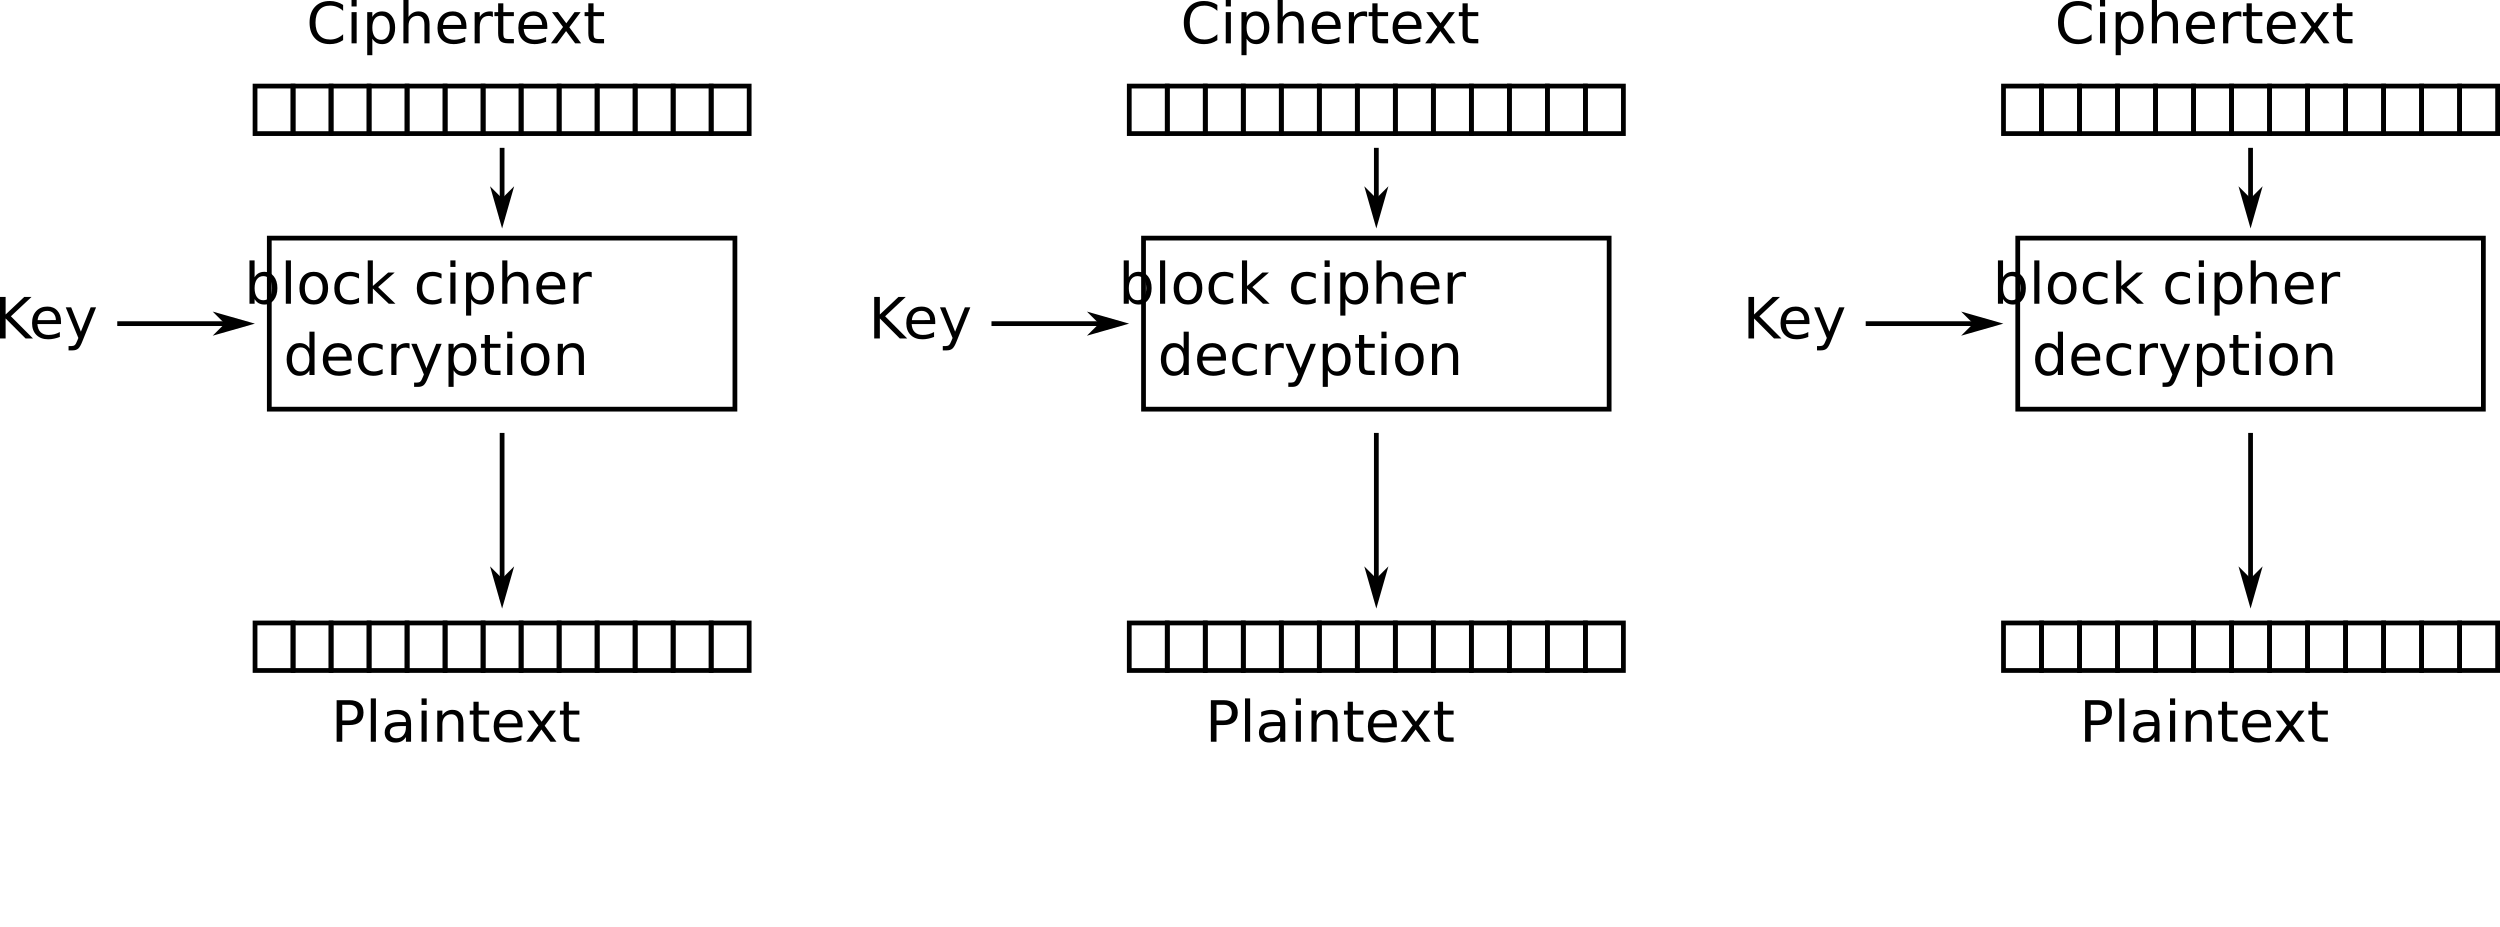
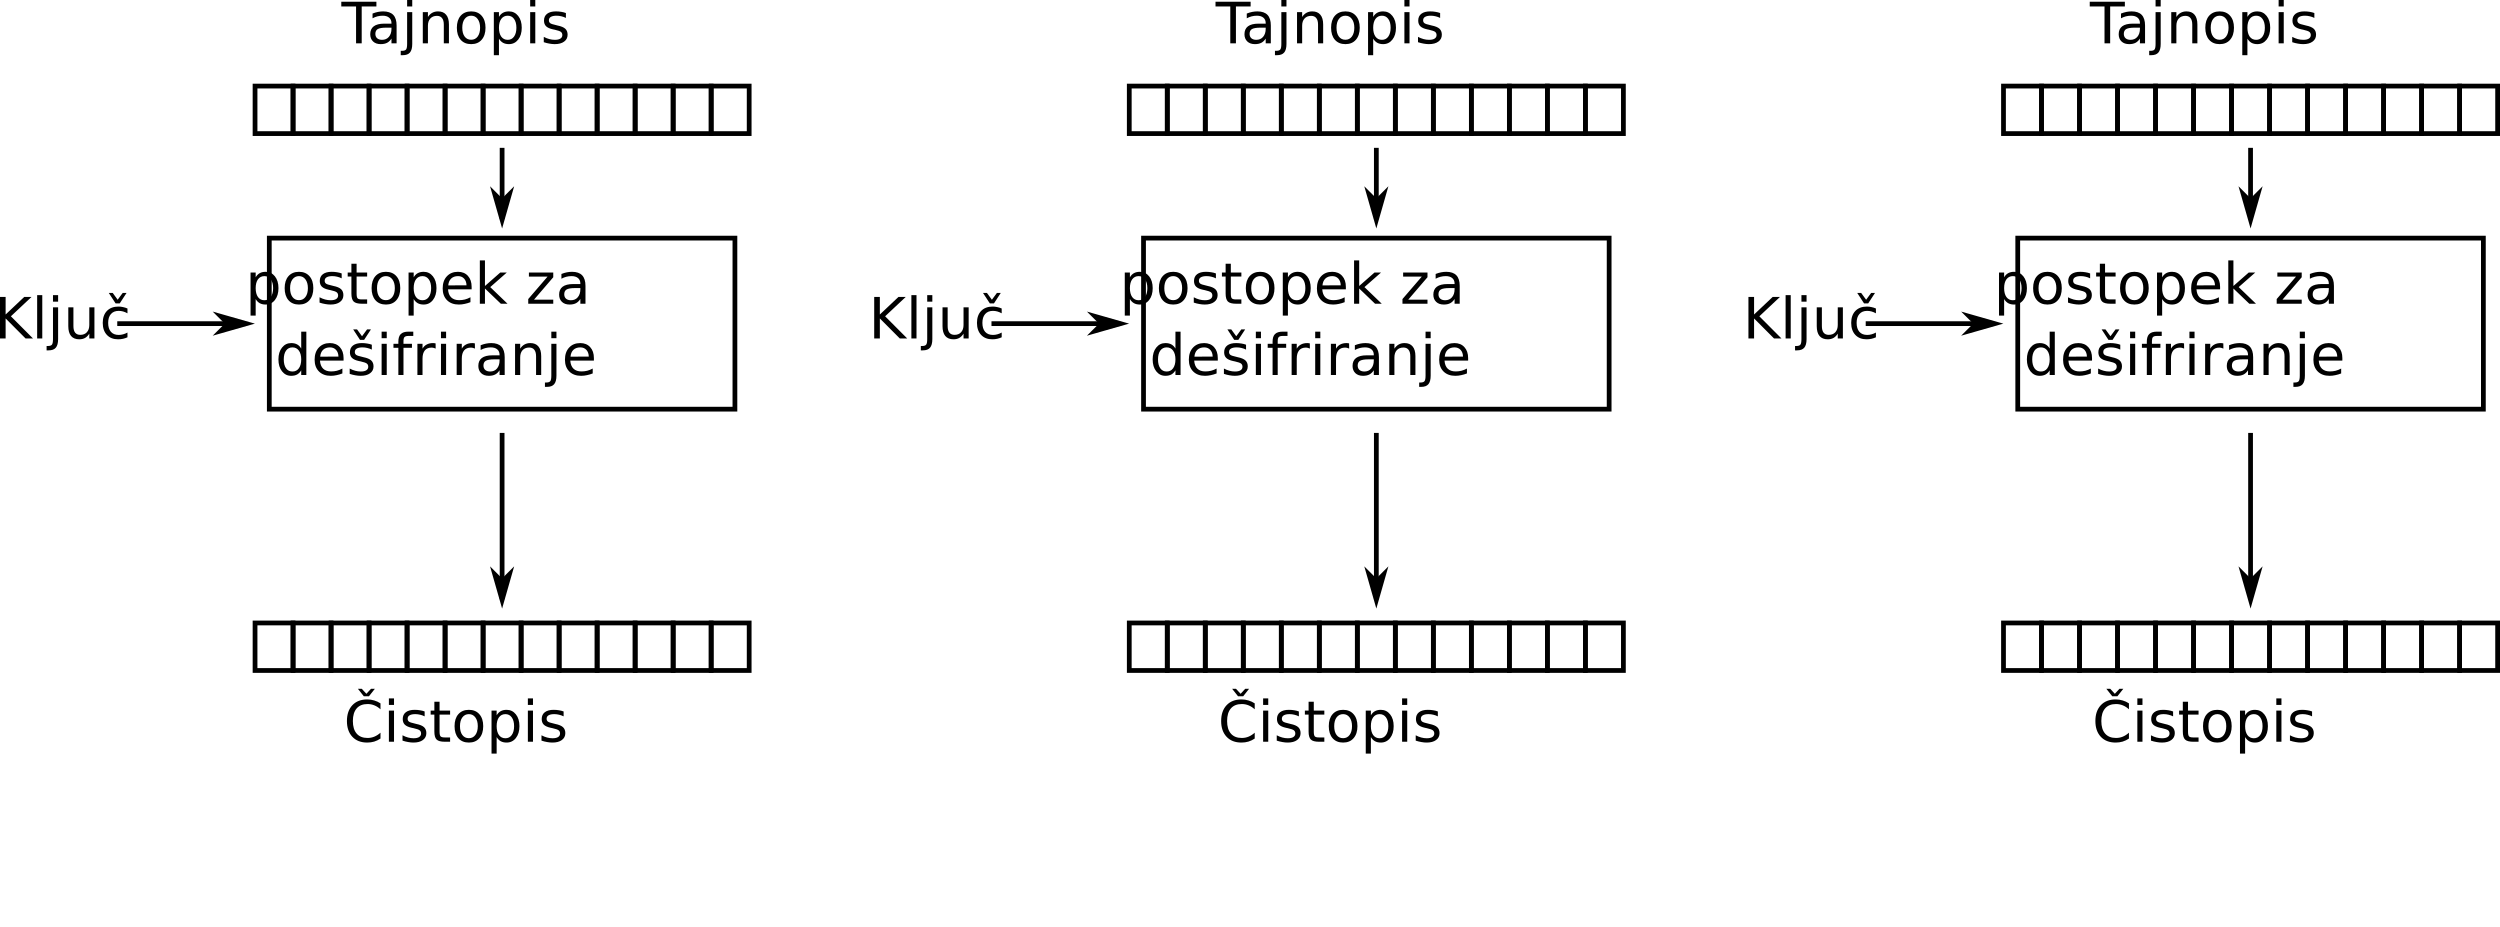
<svg xmlns="http://www.w3.org/2000/svg" width="526.179" height="194.945" id="svg2" version="1.1">
  <defs id="defs4">
    <marker orient="auto" refY="0" refX="0" id="Arrow1Mend" style="overflow:visible">
      <path id="path4488" d="M 0,0 5,-5 -12.5,0 5,5 0,0 Z" style="fill-rule:evenodd;stroke:#000000;stroke-width:1pt" transform="matrix(-0.4,0,0,-0.4,-4,0)" />
    </marker>
  </defs>
  <g id="layer2" style="display:inline" transform="translate(-32.82076,-30.38281)">
    <g id="g3514">
      <text id="text3216" y="904.673" x="137.961" style="font-style:normal;font-variant:normal;font-weight:normal;font-stretch:normal;font-size:12px;line-height:125%;font-family:'DejaVu Sans';-inkscape-font-specification:'DejaVu Sans';text-align:center;letter-spacing:0px;word-spacing:0px;writing-mode:lr-tb;text-anchor:middle;fill:#000000;fill-opacity:1;stroke:none" xml:space="preserve" transform="translate(0,-810.3622)">
-         <tspan y="904.673" x="137.961" id="tspan3218">block cipher</tspan>
-         <tspan id="tspan3220" y="919.673" x="137.961" style="font-weight:normal">decryption</tspan>
+         <tspan y="904.673" x="137.961" id="tspan3218">postopek za</tspan>
+         <tspan id="tspan3220" y="919.673" x="137.961" style="font-weight:normal">dešifriranje</tspan>
      </text>
      <rect y="80.5" x="89.5" height="36" width="98" id="rect3214" style="fill:none;stroke:#000000;stroke-width:1;stroke-linecap:square;stroke-miterlimit:4;stroke-dasharray:none;stroke-dashoffset:0;stroke-opacity:1" />
    </g>
    <g id="g3496" transform="translate(-2,0)">
      <rect y="48.5" x="88.5" height="10" width="8" id="rect3222" style="fill:none;stroke:#000000;stroke-width:1;stroke-linecap:square;stroke-miterlimit:4;stroke-dasharray:none;stroke-dashoffset:0;stroke-opacity:1" />
      <rect y="48.5" x="96.5" height="10" width="8" id="rect3222-4" style="fill:none;stroke:#000000;stroke-width:1;stroke-linecap:square;stroke-miterlimit:4;stroke-dasharray:none;stroke-dashoffset:0;stroke-opacity:1" />
      <rect y="48.5" x="104.5" height="10" width="8" id="rect3222-4-8" style="fill:none;stroke:#000000;stroke-width:1;stroke-linecap:square;stroke-miterlimit:4;stroke-dasharray:none;stroke-dashoffset:0;stroke-opacity:1" />
      <rect y="48.5" x="112.5" height="10" width="8" id="rect3222-4-8-5" style="fill:none;stroke:#000000;stroke-width:1;stroke-linecap:square;stroke-miterlimit:4;stroke-dasharray:none;stroke-dashoffset:0;stroke-opacity:1" />
      <rect y="48.5" x="120.5" height="10" width="8" id="rect3222-4-8-5-6" style="fill:none;stroke:#000000;stroke-width:1;stroke-linecap:square;stroke-miterlimit:4;stroke-dasharray:none;stroke-dashoffset:0;stroke-opacity:1" />
      <rect y="48.5" x="128.5" height="10" width="8" id="rect3222-4-8-5-6-0" style="fill:none;stroke:#000000;stroke-width:1;stroke-linecap:square;stroke-miterlimit:4;stroke-dasharray:none;stroke-dashoffset:0;stroke-opacity:1" />
      <rect y="48.5" x="136.5" height="10" width="8" id="rect3222-4-8-5-6-0-9" style="fill:none;stroke:#000000;stroke-width:1;stroke-linecap:square;stroke-miterlimit:4;stroke-dasharray:none;stroke-dashoffset:0;stroke-opacity:1" />
      <rect y="48.5" x="144.5" height="10" width="8" id="rect3222-4-8-5-6-0-9-3" style="fill:none;stroke:#000000;stroke-width:1;stroke-linecap:square;stroke-miterlimit:4;stroke-dasharray:none;stroke-dashoffset:0;stroke-opacity:1" />
      <rect y="48.5" x="152.5" height="10" width="8" id="rect3222-4-8-5-6-0-9-3-3" style="fill:none;stroke:#000000;stroke-width:1;stroke-linecap:square;stroke-miterlimit:4;stroke-dasharray:none;stroke-dashoffset:0;stroke-opacity:1" />
      <rect y="48.5" x="160.5" height="10" width="8" id="rect3222-4-8-5-6-0-9-3-3-6" style="fill:none;stroke:#000000;stroke-width:1;stroke-linecap:square;stroke-miterlimit:4;stroke-dasharray:none;stroke-dashoffset:0;stroke-opacity:1" />
      <rect y="48.5" x="168.5" height="10" width="8" id="rect3222-4-8-5-6-0-9-3-3-6-5" style="fill:none;stroke:#000000;stroke-width:1;stroke-linecap:square;stroke-miterlimit:4;stroke-dasharray:none;stroke-dashoffset:0;stroke-opacity:1" />
      <rect y="48.5" x="176.5" height="10" width="8" id="rect3222-4-8-5-6-0-9-3-3-6-5-0" style="fill:none;stroke:#000000;stroke-width:1;stroke-linecap:square;stroke-miterlimit:4;stroke-dasharray:none;stroke-dashoffset:0;stroke-opacity:1" />
      <rect y="48.5" x="184.5" height="10" width="8" id="rect3222-4-8-5-6-0-9-3-3-6-5-0-7" style="fill:none;stroke:#000000;stroke-width:1;stroke-linecap:square;stroke-miterlimit:4;stroke-dasharray:none;stroke-dashoffset:0;stroke-opacity:1" />
    </g>
    <text xml:space="preserve" style="font-style:normal;font-variant:normal;font-weight:normal;font-stretch:normal;font-size:12px;line-height:125%;font-family:'DejaVu Sans';-inkscape-font-specification:Sans;text-align:start;letter-spacing:0px;word-spacing:0px;text-anchor:start;fill:#000000;fill-opacity:1;stroke:none" x="31.643" y="101.626" id="text3562">
-       <tspan id="tspan3564" x="31.643" y="101.626">Key</tspan>
+       <tspan id="tspan3564" x="31.643" y="101.626">Ključ</tspan>
    </text>
    <g id="g3496-2-8" transform="translate(-2,113)">
      <rect y="48.5" x="88.5" height="10" width="8" id="rect3222-7-1" style="fill:none;stroke:#000000;stroke-width:1;stroke-linecap:square;stroke-miterlimit:4;stroke-dasharray:none;stroke-dashoffset:0;stroke-opacity:1" />
      <rect y="48.5" x="96.5" height="10" width="8" id="rect3222-4-9-7" style="fill:none;stroke:#000000;stroke-width:1;stroke-linecap:square;stroke-miterlimit:4;stroke-dasharray:none;stroke-dashoffset:0;stroke-opacity:1" />
      <rect y="48.5" x="104.5" height="10" width="8" id="rect3222-4-8-7-3" style="fill:none;stroke:#000000;stroke-width:1;stroke-linecap:square;stroke-miterlimit:4;stroke-dasharray:none;stroke-dashoffset:0;stroke-opacity:1" />
      <rect y="48.5" x="112.5" height="10" width="8" id="rect3222-4-8-5-61-8" style="fill:none;stroke:#000000;stroke-width:1;stroke-linecap:square;stroke-miterlimit:4;stroke-dasharray:none;stroke-dashoffset:0;stroke-opacity:1" />
      <rect y="48.5" x="120.5" height="10" width="8" id="rect3222-4-8-5-6-4-0" style="fill:none;stroke:#000000;stroke-width:1;stroke-linecap:square;stroke-miterlimit:4;stroke-dasharray:none;stroke-dashoffset:0;stroke-opacity:1" />
      <rect y="48.5" x="128.5" height="10" width="8" id="rect3222-4-8-5-6-0-0-4" style="fill:none;stroke:#000000;stroke-width:1;stroke-linecap:square;stroke-miterlimit:4;stroke-dasharray:none;stroke-dashoffset:0;stroke-opacity:1" />
      <rect y="48.5" x="136.5" height="10" width="8" id="rect3222-4-8-5-6-0-9-4-1" style="fill:none;stroke:#000000;stroke-width:1;stroke-linecap:square;stroke-miterlimit:4;stroke-dasharray:none;stroke-dashoffset:0;stroke-opacity:1" />
      <rect y="48.5" x="144.5" height="10" width="8" id="rect3222-4-8-5-6-0-9-3-0-3" style="fill:none;stroke:#000000;stroke-width:1;stroke-linecap:square;stroke-miterlimit:4;stroke-dasharray:none;stroke-dashoffset:0;stroke-opacity:1" />
      <rect y="48.5" x="152.5" height="10" width="8" id="rect3222-4-8-5-6-0-9-3-3-4-0" style="fill:none;stroke:#000000;stroke-width:1;stroke-linecap:square;stroke-miterlimit:4;stroke-dasharray:none;stroke-dashoffset:0;stroke-opacity:1" />
      <rect y="48.5" x="160.5" height="10" width="8" id="rect3222-4-8-5-6-0-9-3-3-6-9-6" style="fill:none;stroke:#000000;stroke-width:1;stroke-linecap:square;stroke-miterlimit:4;stroke-dasharray:none;stroke-dashoffset:0;stroke-opacity:1" />
      <rect y="48.5" x="168.5" height="10" width="8" id="rect3222-4-8-5-6-0-9-3-3-6-5-8-5" style="fill:none;stroke:#000000;stroke-width:1;stroke-linecap:square;stroke-miterlimit:4;stroke-dasharray:none;stroke-dashoffset:0;stroke-opacity:1" />
      <rect y="48.5" x="176.5" height="10" width="8" id="rect3222-4-8-5-6-0-9-3-3-6-5-0-5-9" style="fill:none;stroke:#000000;stroke-width:1;stroke-linecap:square;stroke-miterlimit:4;stroke-dasharray:none;stroke-dashoffset:0;stroke-opacity:1" />
      <rect y="48.5" x="184.5" height="10" width="8" id="rect3222-4-8-5-6-0-9-3-3-6-5-0-7-7-9" style="fill:none;stroke:#000000;stroke-width:1;stroke-linecap:square;stroke-miterlimit:4;stroke-dasharray:none;stroke-dashoffset:0;stroke-opacity:1" />
    </g>
    <text xml:space="preserve" style="font-style:normal;font-variant:normal;font-weight:normal;font-stretch:normal;font-size:12px;line-height:125%;font-family:'DejaVu Sans';-inkscape-font-specification:Sans;text-align:start;letter-spacing:0px;word-spacing:0px;text-anchor:start;fill:#000000;fill-opacity:1;stroke:none" x="138.31" y="186.5" id="text3566-6">
-       <tspan id="tspan3568-9" x="138.31" y="186.5" style="text-align:center;text-anchor:middle">Plaintext</tspan>
+       <tspan id="tspan3568-9" x="138.31" y="186.5" style="text-align:center;text-anchor:middle">Čistopis</tspan>
    </text>
    <path style="fill:none;stroke:#000000;stroke-width:1px;stroke-linecap:butt;stroke-linejoin:miter;stroke-opacity:1;marker-end:url(#Arrow1Mend)" d="m 138.5,61.5 0,15" id="path3705" />
    <path style="fill:none;stroke:#000000;stroke-width:1px;stroke-linecap:butt;stroke-linejoin:miter;stroke-opacity:1;marker-end:url(#Arrow1Mend)" d="m 57.5,98.5 27,0" id="path4919" />
    <path style="fill:none;stroke:#000000;stroke-width:1px;stroke-linecap:butt;stroke-linejoin:miter;stroke-opacity:1;marker-end:url(#Arrow1Mend)" d="m 138.5,121.5 0,35" id="path5103" />
    <g style="display:inline" id="g3514-1" transform="translate(184,0)">
      <text id="text3216-3" y="904.673" x="137.961" style="font-style:normal;font-variant:normal;font-weight:normal;font-stretch:normal;font-size:12px;line-height:125%;font-family:'DejaVu Sans';-inkscape-font-specification:'DejaVu Sans';text-align:center;letter-spacing:0px;word-spacing:0px;writing-mode:lr-tb;text-anchor:middle;fill:#000000;fill-opacity:1;stroke:none" xml:space="preserve" transform="translate(0,-810.3622)">
-         <tspan y="904.673" x="137.961" id="tspan3218-9">block cipher</tspan>
-         <tspan id="tspan3220-2" y="919.673" x="137.961" style="font-weight:normal">decryption</tspan>
+         <tspan y="904.673" x="137.961" id="tspan3218-9">postopek za</tspan>
+         <tspan id="tspan3220-2" y="919.673" x="137.961" style="font-weight:normal">dešifriranje</tspan>
      </text>
      <rect y="80.5" x="89.5" height="36" width="98" id="rect3214-4" style="fill:none;stroke:#000000;stroke-width:1;stroke-linecap:square;stroke-miterlimit:4;stroke-dasharray:none;stroke-dashoffset:0;stroke-opacity:1" />
    </g>
    <g style="display:inline" id="g3496-7" transform="translate(182,0)">
      <rect y="48.5" x="88.5" height="10" width="8" id="rect3222-0" style="fill:none;stroke:#000000;stroke-width:1;stroke-linecap:square;stroke-miterlimit:4;stroke-dasharray:none;stroke-dashoffset:0;stroke-opacity:1" />
      <rect y="48.5" x="96.5" height="10" width="8" id="rect3222-4-4" style="fill:none;stroke:#000000;stroke-width:1;stroke-linecap:square;stroke-miterlimit:4;stroke-dasharray:none;stroke-dashoffset:0;stroke-opacity:1" />
      <rect y="48.5" x="104.5" height="10" width="8" id="rect3222-4-8-8" style="fill:none;stroke:#000000;stroke-width:1;stroke-linecap:square;stroke-miterlimit:4;stroke-dasharray:none;stroke-dashoffset:0;stroke-opacity:1" />
      <rect y="48.5" x="112.5" height="10" width="8" id="rect3222-4-8-5-2" style="fill:none;stroke:#000000;stroke-width:1;stroke-linecap:square;stroke-miterlimit:4;stroke-dasharray:none;stroke-dashoffset:0;stroke-opacity:1" />
      <rect y="48.5" x="120.5" height="10" width="8" id="rect3222-4-8-5-6-3" style="fill:none;stroke:#000000;stroke-width:1;stroke-linecap:square;stroke-miterlimit:4;stroke-dasharray:none;stroke-dashoffset:0;stroke-opacity:1" />
      <rect y="48.5" x="128.5" height="10" width="8" id="rect3222-4-8-5-6-0-4" style="fill:none;stroke:#000000;stroke-width:1;stroke-linecap:square;stroke-miterlimit:4;stroke-dasharray:none;stroke-dashoffset:0;stroke-opacity:1" />
      <rect y="48.5" x="136.5" height="10" width="8" id="rect3222-4-8-5-6-0-9-6" style="fill:none;stroke:#000000;stroke-width:1;stroke-linecap:square;stroke-miterlimit:4;stroke-dasharray:none;stroke-dashoffset:0;stroke-opacity:1" />
      <rect y="48.5" x="144.5" height="10" width="8" id="rect3222-4-8-5-6-0-9-3-6" style="fill:none;stroke:#000000;stroke-width:1;stroke-linecap:square;stroke-miterlimit:4;stroke-dasharray:none;stroke-dashoffset:0;stroke-opacity:1" />
      <rect y="48.5" x="152.5" height="10" width="8" id="rect3222-4-8-5-6-0-9-3-3-61" style="fill:none;stroke:#000000;stroke-width:1;stroke-linecap:square;stroke-miterlimit:4;stroke-dasharray:none;stroke-dashoffset:0;stroke-opacity:1" />
      <rect y="48.5" x="160.5" height="10" width="8" id="rect3222-4-8-5-6-0-9-3-3-6-2" style="fill:none;stroke:#000000;stroke-width:1;stroke-linecap:square;stroke-miterlimit:4;stroke-dasharray:none;stroke-dashoffset:0;stroke-opacity:1" />
      <rect y="48.5" x="168.5" height="10" width="8" id="rect3222-4-8-5-6-0-9-3-3-6-5-83" style="fill:none;stroke:#000000;stroke-width:1;stroke-linecap:square;stroke-miterlimit:4;stroke-dasharray:none;stroke-dashoffset:0;stroke-opacity:1" />
      <rect y="48.5" x="176.5" height="10" width="8" id="rect3222-4-8-5-6-0-9-3-3-6-5-0-0" style="fill:none;stroke:#000000;stroke-width:1;stroke-linecap:square;stroke-miterlimit:4;stroke-dasharray:none;stroke-dashoffset:0;stroke-opacity:1" />
      <rect y="48.5" x="184.5" height="10" width="8" id="rect3222-4-8-5-6-0-9-3-3-6-5-0-7-2" style="fill:none;stroke:#000000;stroke-width:1;stroke-linecap:square;stroke-miterlimit:4;stroke-dasharray:none;stroke-dashoffset:0;stroke-opacity:1" />
    </g>
    <text xml:space="preserve" style="font-style:normal;font-variant:normal;font-weight:normal;font-stretch:normal;font-size:12px;line-height:125%;font-family:'DejaVu Sans';-inkscape-font-specification:Sans;text-align:start;letter-spacing:0px;word-spacing:0px;text-anchor:start;display:inline;fill:#000000;fill-opacity:1;stroke:none" x="215.643" y="101.626" id="text3562-9">
-       <tspan id="tspan3564-7" x="215.643" y="101.626">Key</tspan>
+       <tspan id="tspan3564-7" x="215.643" y="101.626">Ključ</tspan>
    </text>
    <g style="display:inline" id="g3496-2-8-1" transform="translate(182,113)">
      <rect y="48.5" x="88.5" height="10" width="8" id="rect3222-7-1-4" style="fill:none;stroke:#000000;stroke-width:1;stroke-linecap:square;stroke-miterlimit:4;stroke-dasharray:none;stroke-dashoffset:0;stroke-opacity:1" />
      <rect y="48.5" x="96.5" height="10" width="8" id="rect3222-4-9-7-9" style="fill:none;stroke:#000000;stroke-width:1;stroke-linecap:square;stroke-miterlimit:4;stroke-dasharray:none;stroke-dashoffset:0;stroke-opacity:1" />
      <rect y="48.5" x="104.5" height="10" width="8" id="rect3222-4-8-7-3-5" style="fill:none;stroke:#000000;stroke-width:1;stroke-linecap:square;stroke-miterlimit:4;stroke-dasharray:none;stroke-dashoffset:0;stroke-opacity:1" />
      <rect y="48.5" x="112.5" height="10" width="8" id="rect3222-4-8-5-61-8-6" style="fill:none;stroke:#000000;stroke-width:1;stroke-linecap:square;stroke-miterlimit:4;stroke-dasharray:none;stroke-dashoffset:0;stroke-opacity:1" />
      <rect y="48.5" x="120.5" height="10" width="8" id="rect3222-4-8-5-6-4-0-4" style="fill:none;stroke:#000000;stroke-width:1;stroke-linecap:square;stroke-miterlimit:4;stroke-dasharray:none;stroke-dashoffset:0;stroke-opacity:1" />
      <rect y="48.5" x="128.5" height="10" width="8" id="rect3222-4-8-5-6-0-0-4-5" style="fill:none;stroke:#000000;stroke-width:1;stroke-linecap:square;stroke-miterlimit:4;stroke-dasharray:none;stroke-dashoffset:0;stroke-opacity:1" />
      <rect y="48.5" x="136.5" height="10" width="8" id="rect3222-4-8-5-6-0-9-4-1-0" style="fill:none;stroke:#000000;stroke-width:1;stroke-linecap:square;stroke-miterlimit:4;stroke-dasharray:none;stroke-dashoffset:0;stroke-opacity:1" />
      <rect y="48.5" x="144.5" height="10" width="8" id="rect3222-4-8-5-6-0-9-3-0-3-9" style="fill:none;stroke:#000000;stroke-width:1;stroke-linecap:square;stroke-miterlimit:4;stroke-dasharray:none;stroke-dashoffset:0;stroke-opacity:1" />
      <rect y="48.5" x="152.5" height="10" width="8" id="rect3222-4-8-5-6-0-9-3-3-4-0-4" style="fill:none;stroke:#000000;stroke-width:1;stroke-linecap:square;stroke-miterlimit:4;stroke-dasharray:none;stroke-dashoffset:0;stroke-opacity:1" />
      <rect y="48.5" x="160.5" height="10" width="8" id="rect3222-4-8-5-6-0-9-3-3-6-9-6-3" style="fill:none;stroke:#000000;stroke-width:1;stroke-linecap:square;stroke-miterlimit:4;stroke-dasharray:none;stroke-dashoffset:0;stroke-opacity:1" />
      <rect y="48.5" x="168.5" height="10" width="8" id="rect3222-4-8-5-6-0-9-3-3-6-5-8-5-5" style="fill:none;stroke:#000000;stroke-width:1;stroke-linecap:square;stroke-miterlimit:4;stroke-dasharray:none;stroke-dashoffset:0;stroke-opacity:1" />
      <rect y="48.5" x="176.5" height="10" width="8" id="rect3222-4-8-5-6-0-9-3-3-6-5-0-5-9-6" style="fill:none;stroke:#000000;stroke-width:1;stroke-linecap:square;stroke-miterlimit:4;stroke-dasharray:none;stroke-dashoffset:0;stroke-opacity:1" />
      <rect y="48.5" x="184.5" height="10" width="8" id="rect3222-4-8-5-6-0-9-3-3-6-5-0-7-7-9-3" style="fill:none;stroke:#000000;stroke-width:1;stroke-linecap:square;stroke-miterlimit:4;stroke-dasharray:none;stroke-dashoffset:0;stroke-opacity:1" />
    </g>
    <text xml:space="preserve" style="font-style:normal;font-variant:normal;font-weight:normal;font-stretch:normal;font-size:12px;line-height:125%;font-family:'DejaVu Sans';-inkscape-font-specification:Sans;text-align:start;letter-spacing:0px;word-spacing:0px;text-anchor:start;display:inline;fill:#000000;fill-opacity:1;stroke:none" x="322.31" y="186.5" id="text3566-6-4">
-       <tspan id="tspan3568-9-7" x="322.31" y="186.5" style="text-align:center;text-anchor:middle">Plaintext</tspan>
+       <tspan id="tspan3568-9-7" x="322.31" y="186.5" style="text-align:center;text-anchor:middle">Čistopis</tspan>
    </text>
    <path style="display:inline;fill:none;stroke:#000000;stroke-width:1px;stroke-linecap:butt;stroke-linejoin:miter;stroke-opacity:1;marker-end:url(#Arrow1Mend)" d="m 322.5,61.5 0,15" id="path3705-5" />
    <path style="display:inline;fill:none;stroke:#000000;stroke-width:1px;stroke-linecap:butt;stroke-linejoin:miter;stroke-opacity:1;marker-end:url(#Arrow1Mend)" d="m 241.5,98.5 27,0" id="path4919-8" />
    <path style="display:inline;fill:none;stroke:#000000;stroke-width:1px;stroke-linecap:butt;stroke-linejoin:miter;stroke-opacity:1;marker-end:url(#Arrow1Mend)" d="m 322.5,121.5 0,35" id="path5103-6" />
    <g style="display:inline" id="g3514-1-4" transform="translate(368,0)">
      <text id="text3216-3-3" y="904.673" x="137.961" style="font-style:normal;font-variant:normal;font-weight:normal;font-stretch:normal;font-size:12px;line-height:125%;font-family:'DejaVu Sans';-inkscape-font-specification:'DejaVu Sans';text-align:center;letter-spacing:0px;word-spacing:0px;writing-mode:lr-tb;text-anchor:middle;fill:#000000;fill-opacity:1;stroke:none" xml:space="preserve" transform="translate(0,-810.3622)">
-         <tspan y="904.673" x="137.961" id="tspan3218-9-8">block cipher</tspan>
-         <tspan id="tspan3220-2-0" y="919.673" x="137.961" style="font-weight:normal">decryption</tspan>
+         <tspan y="904.673" x="137.961" id="tspan3218-9-8">postopek za</tspan>
+         <tspan id="tspan3220-2-0" y="919.673" x="137.961" style="font-weight:normal">dešifriranje</tspan>
      </text>
      <rect y="80.5" x="89.5" height="36" width="98" id="rect3214-4-5" style="fill:none;stroke:#000000;stroke-width:1;stroke-linecap:square;stroke-miterlimit:4;stroke-dasharray:none;stroke-dashoffset:0;stroke-opacity:1" />
    </g>
    <g style="display:inline" id="g3496-7-5" transform="translate(366,0)">
      <rect y="48.5" x="88.5" height="10" width="8" id="rect3222-0-6" style="fill:none;stroke:#000000;stroke-width:1;stroke-linecap:square;stroke-miterlimit:4;stroke-dasharray:none;stroke-dashoffset:0;stroke-opacity:1" />
      <rect y="48.5" x="96.5" height="10" width="8" id="rect3222-4-4-1" style="fill:none;stroke:#000000;stroke-width:1;stroke-linecap:square;stroke-miterlimit:4;stroke-dasharray:none;stroke-dashoffset:0;stroke-opacity:1" />
      <rect y="48.5" x="104.5" height="10" width="8" id="rect3222-4-8-8-2" style="fill:none;stroke:#000000;stroke-width:1;stroke-linecap:square;stroke-miterlimit:4;stroke-dasharray:none;stroke-dashoffset:0;stroke-opacity:1" />
      <rect y="48.5" x="112.5" height="10" width="8" id="rect3222-4-8-5-2-6" style="fill:none;stroke:#000000;stroke-width:1;stroke-linecap:square;stroke-miterlimit:4;stroke-dasharray:none;stroke-dashoffset:0;stroke-opacity:1" />
      <rect y="48.5" x="120.5" height="10" width="8" id="rect3222-4-8-5-6-3-2" style="fill:none;stroke:#000000;stroke-width:1;stroke-linecap:square;stroke-miterlimit:4;stroke-dasharray:none;stroke-dashoffset:0;stroke-opacity:1" />
      <rect y="48.5" x="128.5" height="10" width="8" id="rect3222-4-8-5-6-0-4-6" style="fill:none;stroke:#000000;stroke-width:1;stroke-linecap:square;stroke-miterlimit:4;stroke-dasharray:none;stroke-dashoffset:0;stroke-opacity:1" />
      <rect y="48.5" x="136.5" height="10" width="8" id="rect3222-4-8-5-6-0-9-6-9" style="fill:none;stroke:#000000;stroke-width:1;stroke-linecap:square;stroke-miterlimit:4;stroke-dasharray:none;stroke-dashoffset:0;stroke-opacity:1" />
      <rect y="48.5" x="144.5" height="10" width="8" id="rect3222-4-8-5-6-0-9-3-6-0" style="fill:none;stroke:#000000;stroke-width:1;stroke-linecap:square;stroke-miterlimit:4;stroke-dasharray:none;stroke-dashoffset:0;stroke-opacity:1" />
      <rect y="48.5" x="152.5" height="10" width="8" id="rect3222-4-8-5-6-0-9-3-3-61-3" style="fill:none;stroke:#000000;stroke-width:1;stroke-linecap:square;stroke-miterlimit:4;stroke-dasharray:none;stroke-dashoffset:0;stroke-opacity:1" />
      <rect y="48.5" x="160.5" height="10" width="8" id="rect3222-4-8-5-6-0-9-3-3-6-2-4" style="fill:none;stroke:#000000;stroke-width:1;stroke-linecap:square;stroke-miterlimit:4;stroke-dasharray:none;stroke-dashoffset:0;stroke-opacity:1" />
      <rect y="48.5" x="168.5" height="10" width="8" id="rect3222-4-8-5-6-0-9-3-3-6-5-83-6" style="fill:none;stroke:#000000;stroke-width:1;stroke-linecap:square;stroke-miterlimit:4;stroke-dasharray:none;stroke-dashoffset:0;stroke-opacity:1" />
      <rect y="48.5" x="176.5" height="10" width="8" id="rect3222-4-8-5-6-0-9-3-3-6-5-0-0-0" style="fill:none;stroke:#000000;stroke-width:1;stroke-linecap:square;stroke-miterlimit:4;stroke-dasharray:none;stroke-dashoffset:0;stroke-opacity:1" />
      <rect y="48.5" x="184.5" height="10" width="8" id="rect3222-4-8-5-6-0-9-3-3-6-5-0-7-2-2" style="fill:none;stroke:#000000;stroke-width:1;stroke-linecap:square;stroke-miterlimit:4;stroke-dasharray:none;stroke-dashoffset:0;stroke-opacity:1" />
    </g>
    <text xml:space="preserve" style="font-style:normal;font-variant:normal;font-weight:normal;font-stretch:normal;font-size:12px;line-height:125%;font-family:'DejaVu Sans';-inkscape-font-specification:Sans;text-align:start;letter-spacing:0px;word-spacing:0px;text-anchor:start;display:inline;fill:#000000;fill-opacity:1;stroke:none" x="399.643" y="101.626" id="text3562-9-4">
-       <tspan id="tspan3564-7-4" x="399.643" y="101.626">Key</tspan>
+       <tspan id="tspan3564-7-4" x="399.643" y="101.626">Ključ</tspan>
    </text>
    <g style="display:inline" id="g3496-2-8-1-4" transform="translate(366,113)">
      <rect y="48.5" x="88.5" height="10" width="8" id="rect3222-7-1-4-0" style="fill:none;stroke:#000000;stroke-width:1;stroke-linecap:square;stroke-miterlimit:4;stroke-dasharray:none;stroke-dashoffset:0;stroke-opacity:1" />
      <rect y="48.5" x="96.5" height="10" width="8" id="rect3222-4-9-7-9-0" style="fill:none;stroke:#000000;stroke-width:1;stroke-linecap:square;stroke-miterlimit:4;stroke-dasharray:none;stroke-dashoffset:0;stroke-opacity:1" />
      <rect y="48.5" x="104.5" height="10" width="8" id="rect3222-4-8-7-3-5-1" style="fill:none;stroke:#000000;stroke-width:1;stroke-linecap:square;stroke-miterlimit:4;stroke-dasharray:none;stroke-dashoffset:0;stroke-opacity:1" />
      <rect y="48.5" x="112.5" height="10" width="8" id="rect3222-4-8-5-61-8-6-2" style="fill:none;stroke:#000000;stroke-width:1;stroke-linecap:square;stroke-miterlimit:4;stroke-dasharray:none;stroke-dashoffset:0;stroke-opacity:1" />
      <rect y="48.5" x="120.5" height="10" width="8" id="rect3222-4-8-5-6-4-0-4-4" style="fill:none;stroke:#000000;stroke-width:1;stroke-linecap:square;stroke-miterlimit:4;stroke-dasharray:none;stroke-dashoffset:0;stroke-opacity:1" />
      <rect y="48.5" x="128.5" height="10" width="8" id="rect3222-4-8-5-6-0-0-4-5-8" style="fill:none;stroke:#000000;stroke-width:1;stroke-linecap:square;stroke-miterlimit:4;stroke-dasharray:none;stroke-dashoffset:0;stroke-opacity:1" />
      <rect y="48.5" x="136.5" height="10" width="8" id="rect3222-4-8-5-6-0-9-4-1-0-2" style="fill:none;stroke:#000000;stroke-width:1;stroke-linecap:square;stroke-miterlimit:4;stroke-dasharray:none;stroke-dashoffset:0;stroke-opacity:1" />
      <rect y="48.5" x="144.5" height="10" width="8" id="rect3222-4-8-5-6-0-9-3-0-3-9-0" style="fill:none;stroke:#000000;stroke-width:1;stroke-linecap:square;stroke-miterlimit:4;stroke-dasharray:none;stroke-dashoffset:0;stroke-opacity:1" />
      <rect y="48.5" x="152.5" height="10" width="8" id="rect3222-4-8-5-6-0-9-3-3-4-0-4-9" style="fill:none;stroke:#000000;stroke-width:1;stroke-linecap:square;stroke-miterlimit:4;stroke-dasharray:none;stroke-dashoffset:0;stroke-opacity:1" />
      <rect y="48.5" x="160.5" height="10" width="8" id="rect3222-4-8-5-6-0-9-3-3-6-9-6-3-0" style="fill:none;stroke:#000000;stroke-width:1;stroke-linecap:square;stroke-miterlimit:4;stroke-dasharray:none;stroke-dashoffset:0;stroke-opacity:1" />
      <rect y="48.5" x="168.5" height="10" width="8" id="rect3222-4-8-5-6-0-9-3-3-6-5-8-5-5-1" style="fill:none;stroke:#000000;stroke-width:1;stroke-linecap:square;stroke-miterlimit:4;stroke-dasharray:none;stroke-dashoffset:0;stroke-opacity:1" />
      <rect y="48.5" x="176.5" height="10" width="8" id="rect3222-4-8-5-6-0-9-3-3-6-5-0-5-9-6-9" style="fill:none;stroke:#000000;stroke-width:1;stroke-linecap:square;stroke-miterlimit:4;stroke-dasharray:none;stroke-dashoffset:0;stroke-opacity:1" />
      <rect y="48.5" x="184.5" height="10" width="8" id="rect3222-4-8-5-6-0-9-3-3-6-5-0-7-7-9-3-7" style="fill:none;stroke:#000000;stroke-width:1;stroke-linecap:square;stroke-miterlimit:4;stroke-dasharray:none;stroke-dashoffset:0;stroke-opacity:1" />
    </g>
    <text xml:space="preserve" style="font-style:normal;font-variant:normal;font-weight:normal;font-stretch:normal;font-size:12px;line-height:125%;font-family:'DejaVu Sans';-inkscape-font-specification:Sans;text-align:start;letter-spacing:0px;word-spacing:0px;text-anchor:start;display:inline;fill:#000000;fill-opacity:1;stroke:none" x="506.31" y="186.5" id="text3566-6-4-5">
-       <tspan id="tspan3568-9-7-1" x="506.31" y="186.5" style="text-align:center;text-anchor:middle">Plaintext</tspan>
+       <tspan id="tspan3568-9-7-1" x="506.31" y="186.5" style="text-align:center;text-anchor:middle">Čistopis</tspan>
    </text>
    <path style="display:inline;fill:none;stroke:#000000;stroke-width:1px;stroke-linecap:butt;stroke-linejoin:miter;stroke-opacity:1;marker-end:url(#Arrow1Mend)" d="m 506.5,61.5 0,15" id="path3705-5-5" />
    <path style="display:inline;fill:none;stroke:#000000;stroke-width:1px;stroke-linecap:butt;stroke-linejoin:miter;stroke-opacity:1;marker-end:url(#Arrow1Mend)" d="m 425.5,98.5 27,0" id="path4919-8-8" />
    <path style="display:inline;fill:none;stroke:#000000;stroke-width:1px;stroke-linecap:butt;stroke-linejoin:miter;stroke-opacity:1;marker-end:url(#Arrow1Mend)" d="m 506.5,121.5 0,35" id="path5103-6-9" />
    <text xml:space="preserve" style="font-style:normal;font-variant:normal;font-weight:normal;font-stretch:normal;font-size:12px;line-height:125%;font-family:'DejaVu Sans';-inkscape-font-specification:'DejaVu Sans';text-align:center;letter-spacing:0px;word-spacing:0px;writing-mode:lr-tb;text-anchor:middle;display:inline;fill:#000000;fill-opacity:1;stroke:none" x="138.31" y="39.5" id="text3520-1-3">
-       <tspan x="138.31" y="39.5" id="tspan3528-0-6" style="font-style:normal;font-variant:normal;font-weight:normal;font-stretch:normal;font-size:12px;line-height:125%;font-family:'DejaVu Sans';-inkscape-font-specification:'DejaVu Sans';text-align:center;writing-mode:lr-tb;text-anchor:middle">Ciphertext</tspan>
+       <tspan x="138.31" y="39.5" id="tspan3528-0-6" style="font-style:normal;font-variant:normal;font-weight:normal;font-stretch:normal;font-size:12px;line-height:125%;font-family:'DejaVu Sans';-inkscape-font-specification:'DejaVu Sans';text-align:center;writing-mode:lr-tb;text-anchor:middle">Tajnopis</tspan>
    </text>
    <text xml:space="preserve" style="font-style:normal;font-variant:normal;font-weight:normal;font-stretch:normal;font-size:12px;line-height:125%;font-family:'DejaVu Sans';-inkscape-font-specification:'DejaVu Sans';text-align:center;letter-spacing:0px;word-spacing:0px;writing-mode:lr-tb;text-anchor:middle;display:inline;fill:#000000;fill-opacity:1;stroke:none" x="322.31" y="39.5" id="text3520-1-3-5">
-       <tspan x="322.31" y="39.5" id="tspan3528-0-6-2" style="font-style:normal;font-variant:normal;font-weight:normal;font-stretch:normal;font-size:12px;line-height:125%;font-family:'DejaVu Sans';-inkscape-font-specification:'DejaVu Sans';text-align:center;writing-mode:lr-tb;text-anchor:middle">Ciphertext</tspan>
+       <tspan x="322.31" y="39.5" id="tspan3528-0-6-2" style="font-style:normal;font-variant:normal;font-weight:normal;font-stretch:normal;font-size:12px;line-height:125%;font-family:'DejaVu Sans';-inkscape-font-specification:'DejaVu Sans';text-align:center;writing-mode:lr-tb;text-anchor:middle">Tajnopis</tspan>
    </text>
    <text xml:space="preserve" style="font-style:normal;font-variant:normal;font-weight:normal;font-stretch:normal;font-size:12px;line-height:125%;font-family:'DejaVu Sans';-inkscape-font-specification:'DejaVu Sans';text-align:center;letter-spacing:0px;word-spacing:0px;writing-mode:lr-tb;text-anchor:middle;display:inline;fill:#000000;fill-opacity:1;stroke:none" x="506.31" y="39.5" id="text3520-1-3-5-8">
-       <tspan x="506.31" y="39.5" id="tspan3528-0-6-2-7" style="font-style:normal;font-variant:normal;font-weight:normal;font-stretch:normal;font-size:12px;line-height:125%;font-family:'DejaVu Sans';-inkscape-font-specification:'DejaVu Sans';text-align:center;writing-mode:lr-tb;text-anchor:middle">Ciphertext</tspan>
+       <tspan x="506.31" y="39.5" id="tspan3528-0-6-2-7" style="font-style:normal;font-variant:normal;font-weight:normal;font-stretch:normal;font-size:12px;line-height:125%;font-family:'DejaVu Sans';-inkscape-font-specification:'DejaVu Sans';text-align:center;writing-mode:lr-tb;text-anchor:middle">Tajnopis</tspan>
    </text>
  </g>
</svg>
